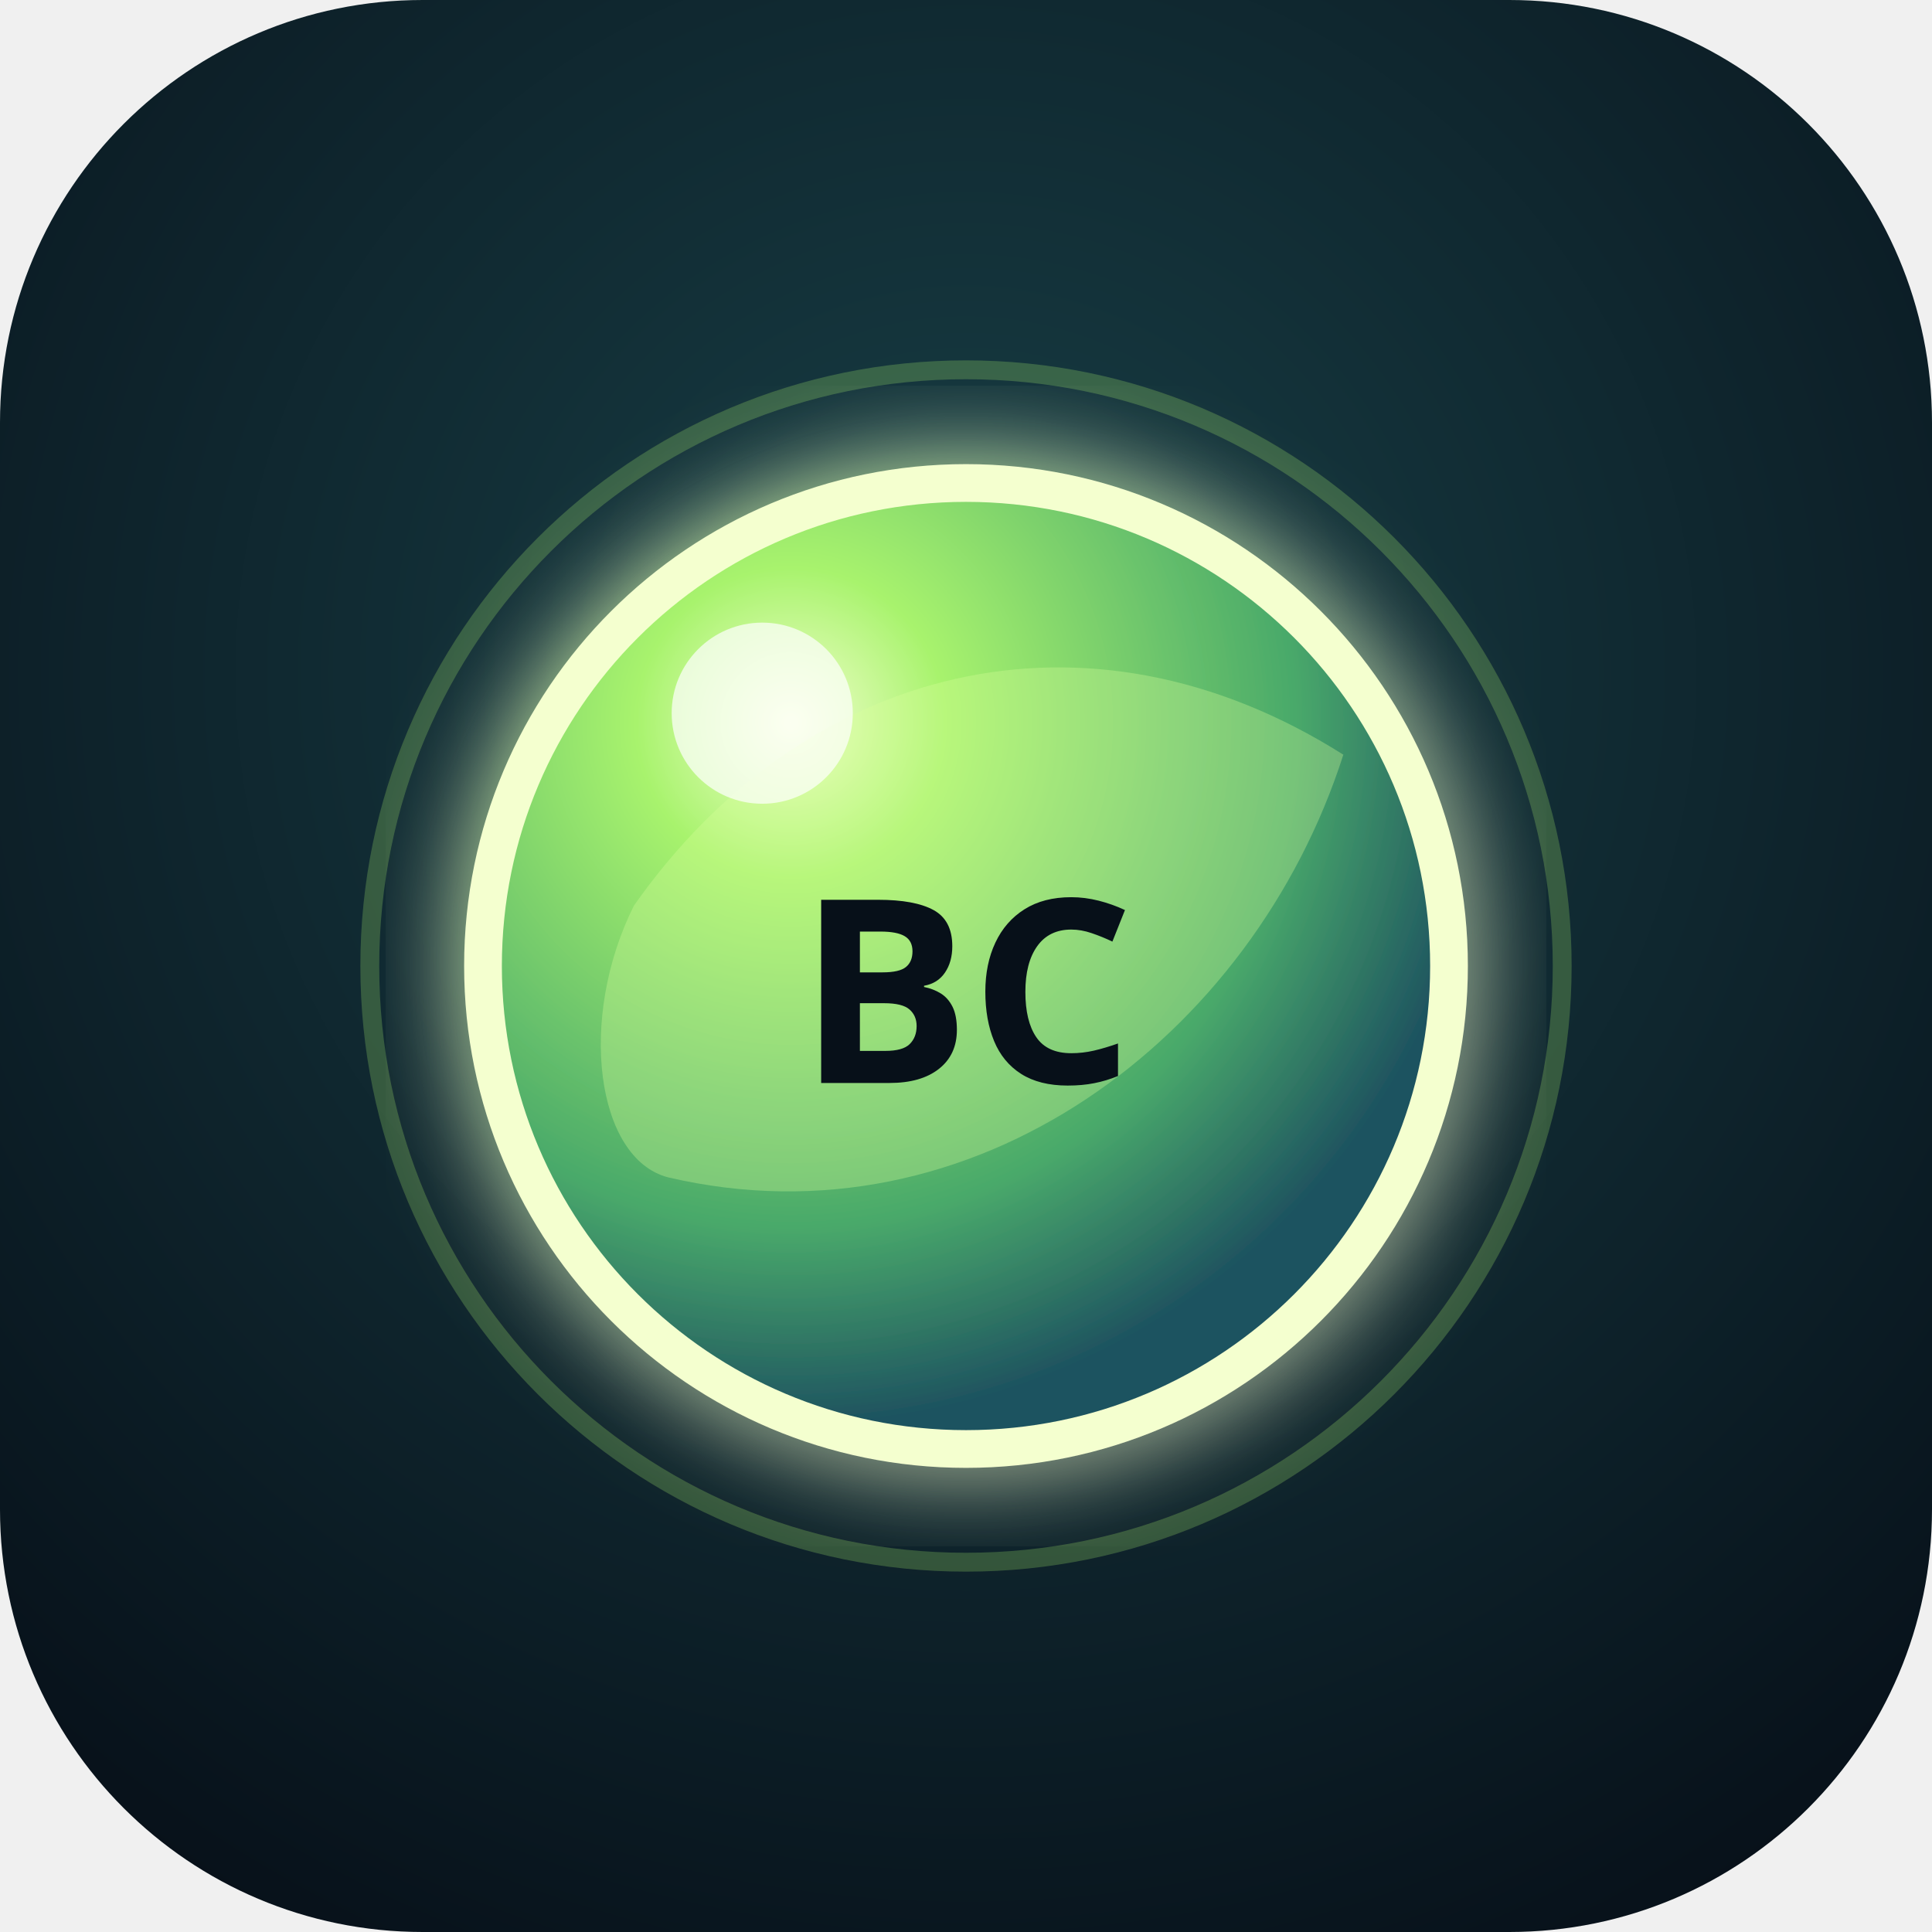
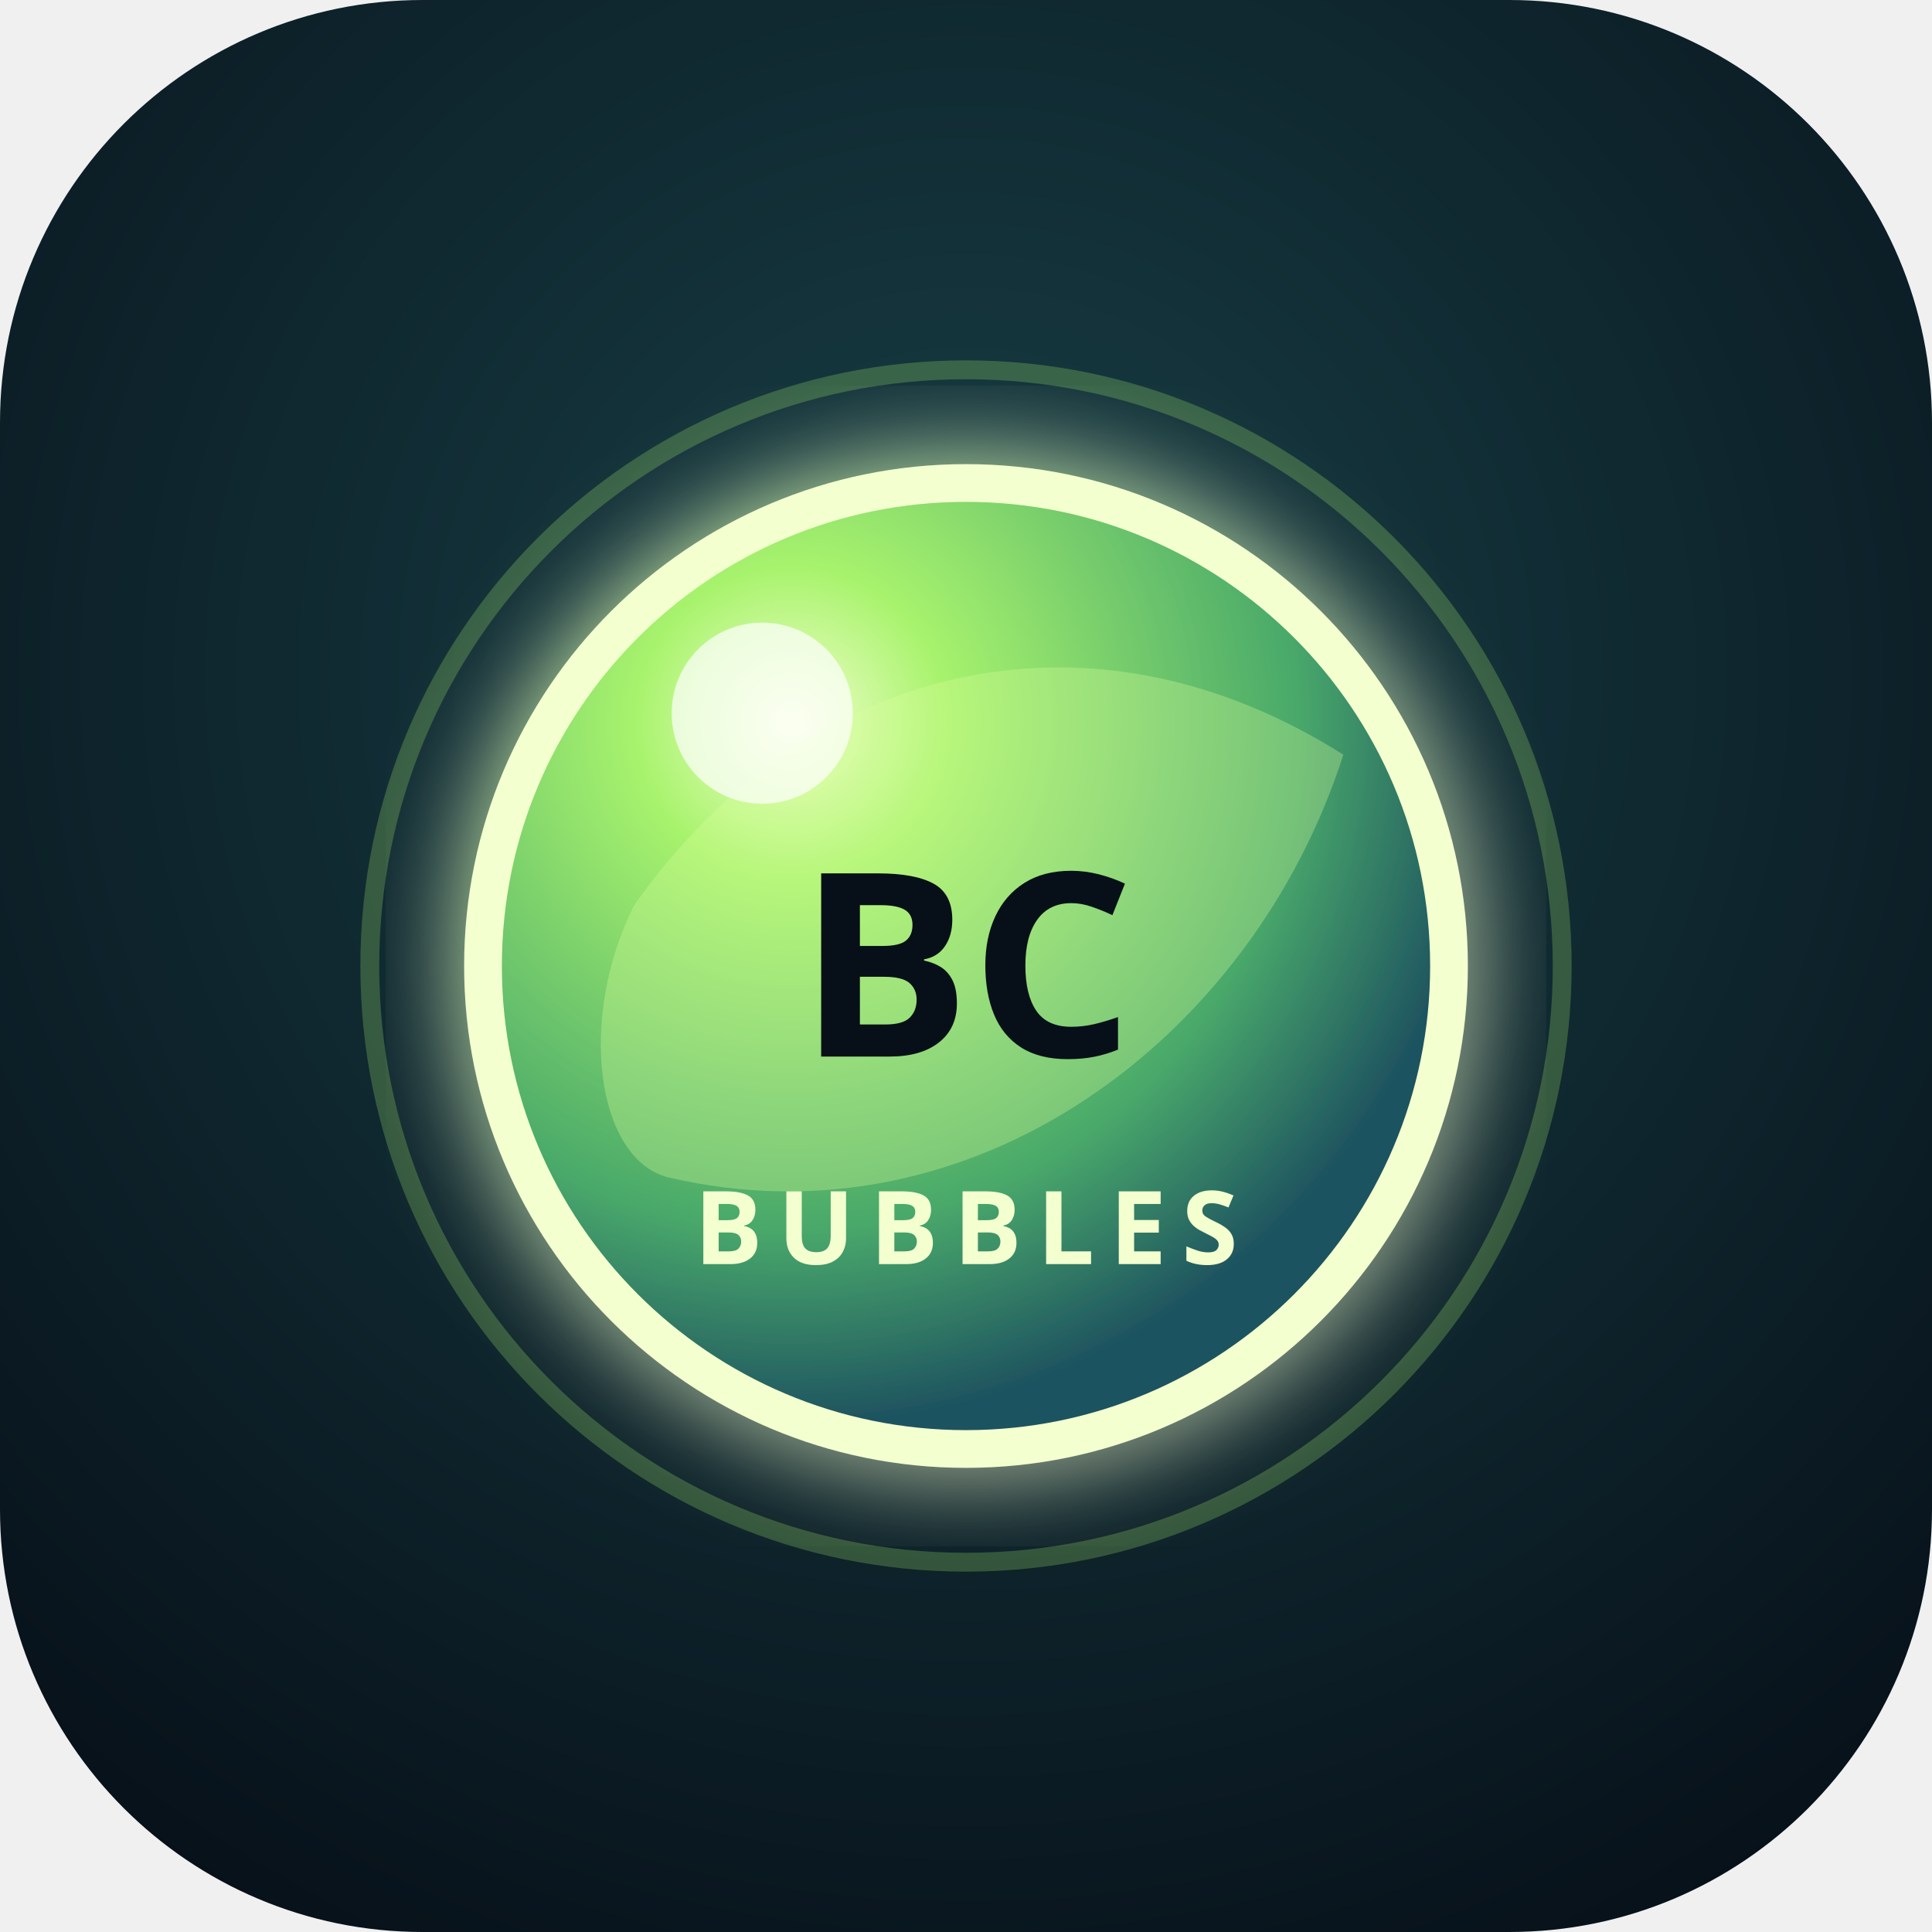
<svg xmlns="http://www.w3.org/2000/svg" viewBox="0 0 512 512">
  <defs>
    <radialGradient id="bg" cx="50%" cy="35%" r="75%">
      <stop offset="0" stop-color="#183f46" />
      <stop offset="1" stop-color="#071019" />
    </radialGradient>
    <radialGradient id="cell" cx="32%" cy="25%" r="72%">
      <stop offset="0" stop-color="#f4ffcf" />
      <stop offset=".22" stop-color="#a8f36d" />
      <stop offset=".72" stop-color="#49a96b" />
      <stop offset="1" stop-color="#1e5360" />
    </radialGradient>
    <filter id="glow">
      <feGaussianBlur stdDeviation="13" result="blur" />
      <feMerge>
        <feMergeNode in="blur" />
        <feMergeNode in="SourceGraphic" />
      </feMerge>
    </filter>
  </defs>
  <rect width="512" height="512" rx="112" fill="url(#bg)" />
  <circle cx="256" cy="256" r="158" fill="none" stroke="#a8f36d" stroke-opacity=".25" stroke-width="5" />
  <circle cx="256" cy="256" r="128" fill="url(#cell)" stroke="#f4ffcf" stroke-width="10" filter="url(#glow)" />
  <path d="M168 240c45-64 120-83 188-40-24 75-98 131-179 112-19-5-24-42-9-72Z" fill="#d8ff9a" fill-opacity=".32" />
  <circle cx="202" cy="189" r="24" fill="#fff" fill-opacity=".7" />
-   <text x="256" y="287" fill="#071019" font-family="sans-serif" font-size="68" font-weight="800" text-anchor="middle">BC</text>
+   <text x="256" y="280" fill="#071019" font-family="sans-serif" font-size="68" font-weight="800" text-anchor="middle">BC</text>
+   <text x="256" y="335" fill="#f4ffcf" font-family="sans-serif" font-size="27" font-weight="700" letter-spacing="4" text-anchor="middle">BUBBLES</text>
</svg>
